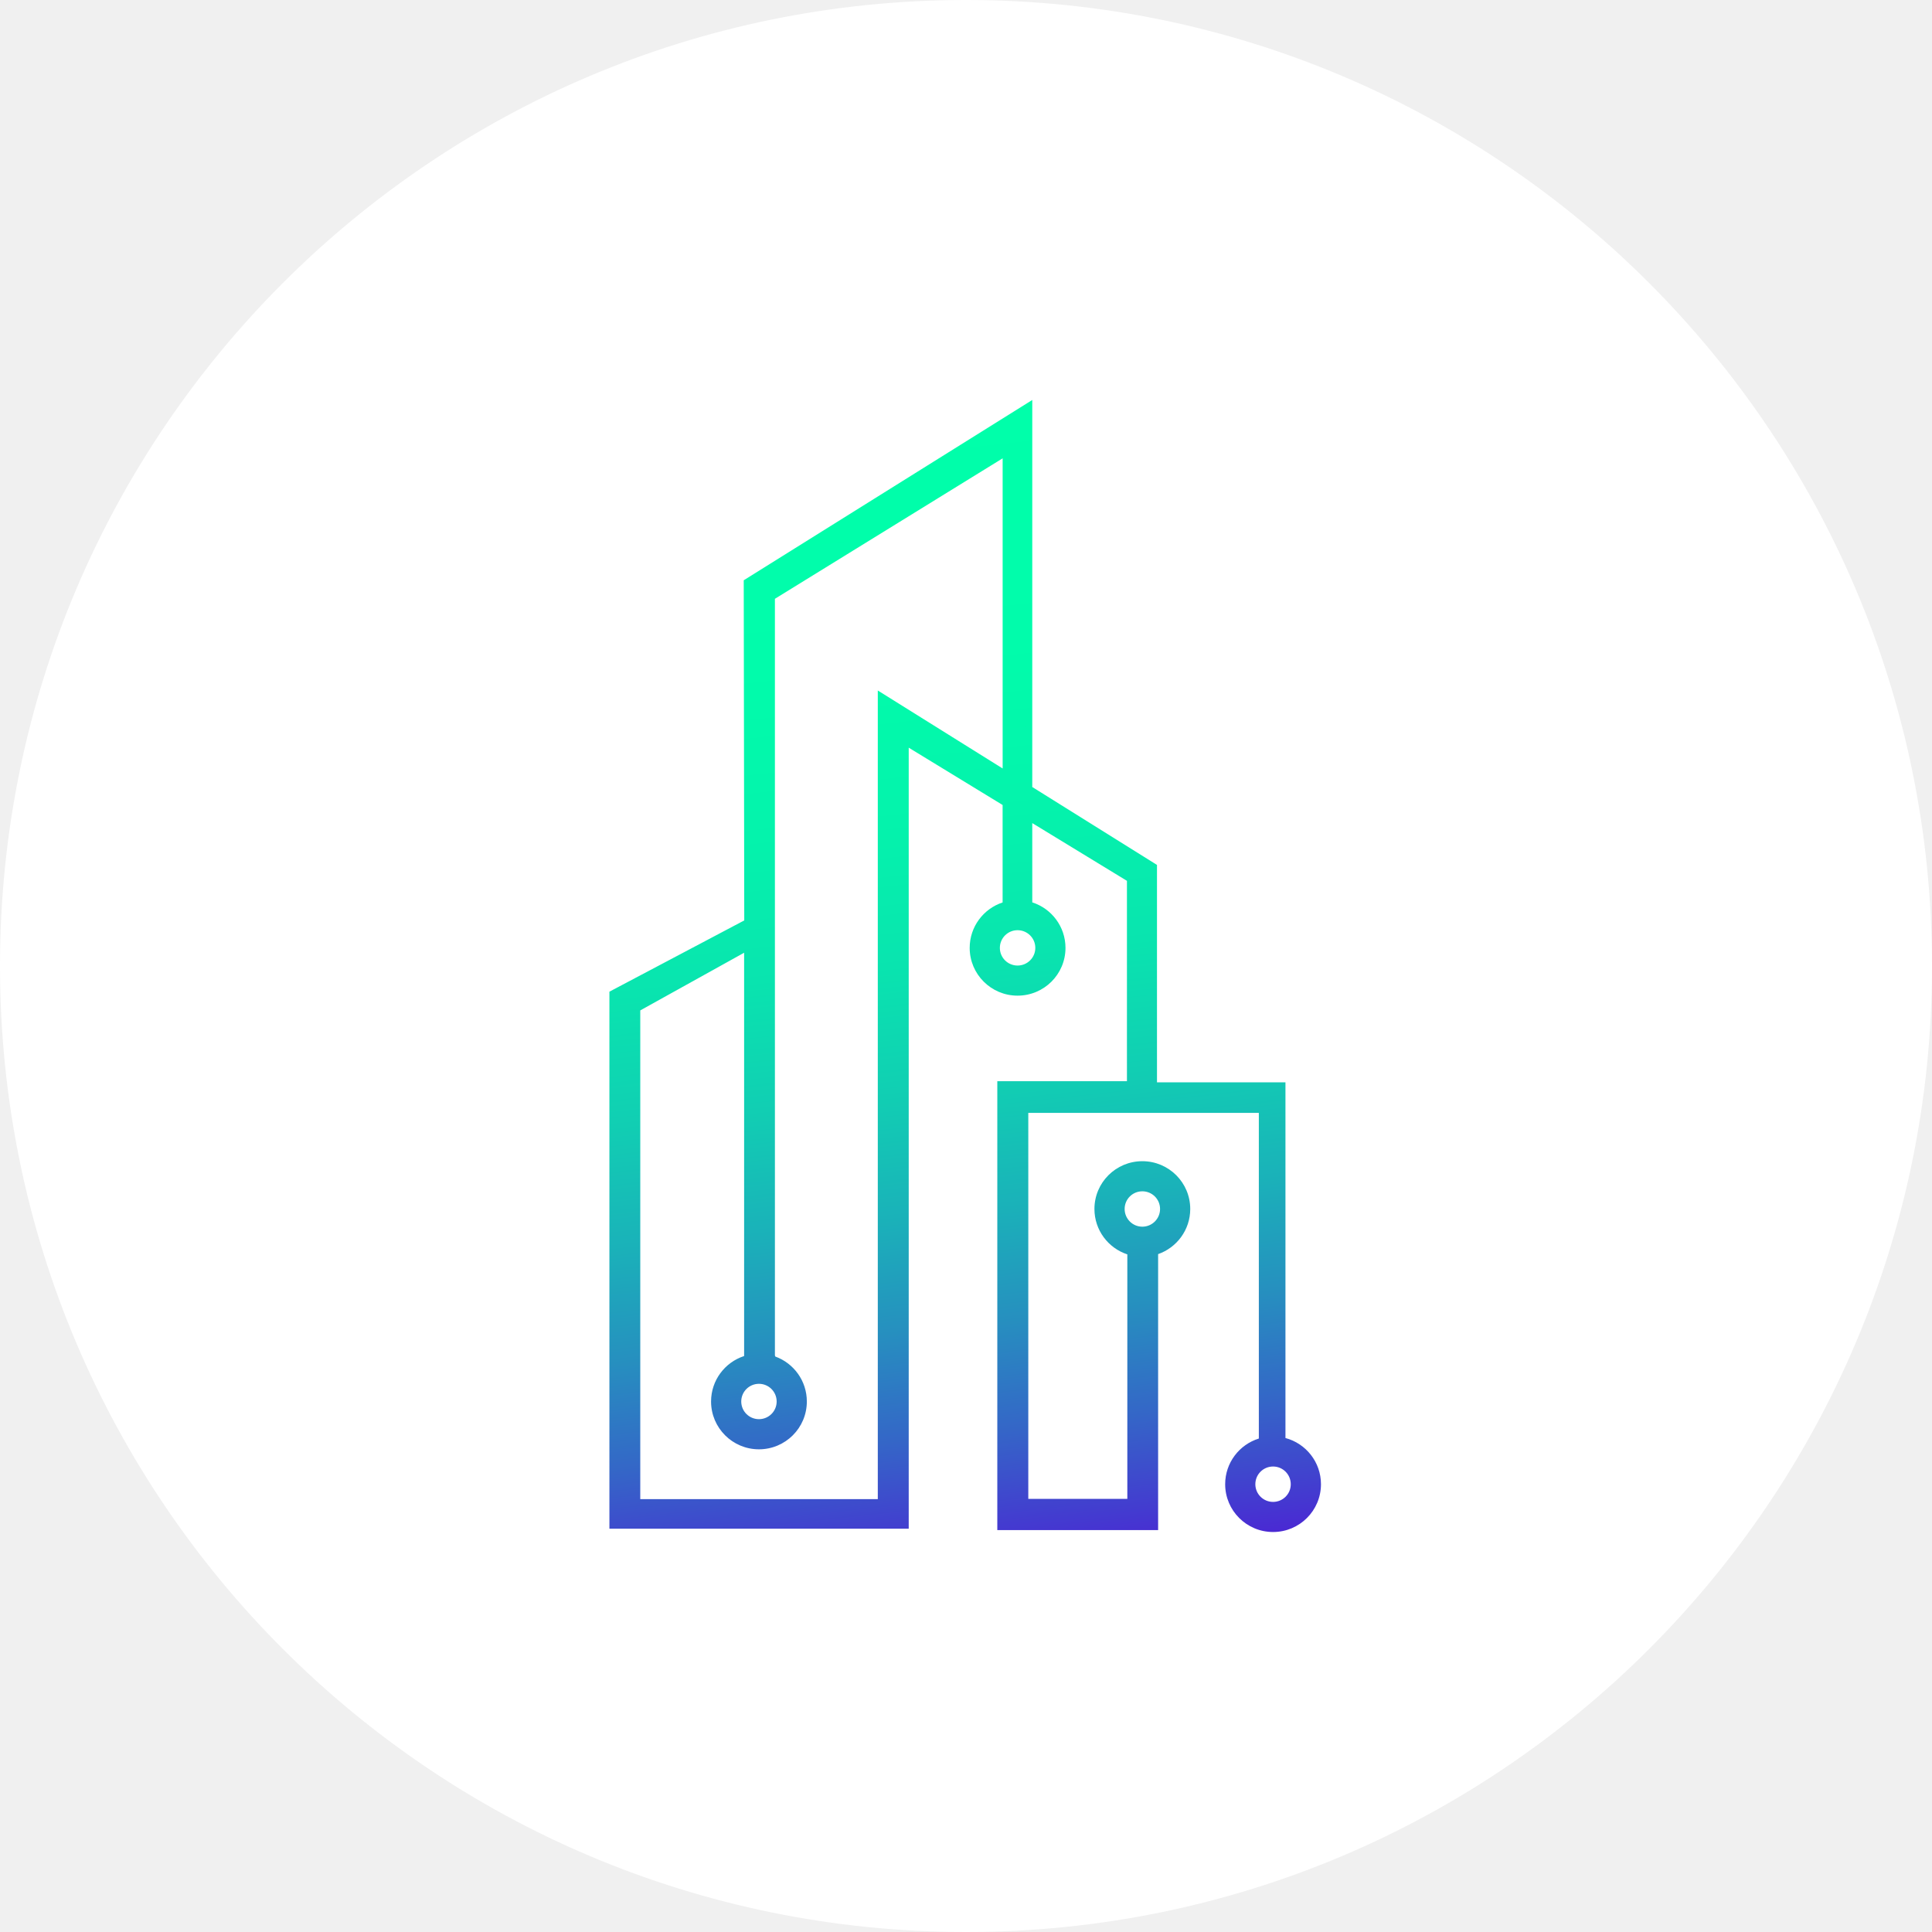
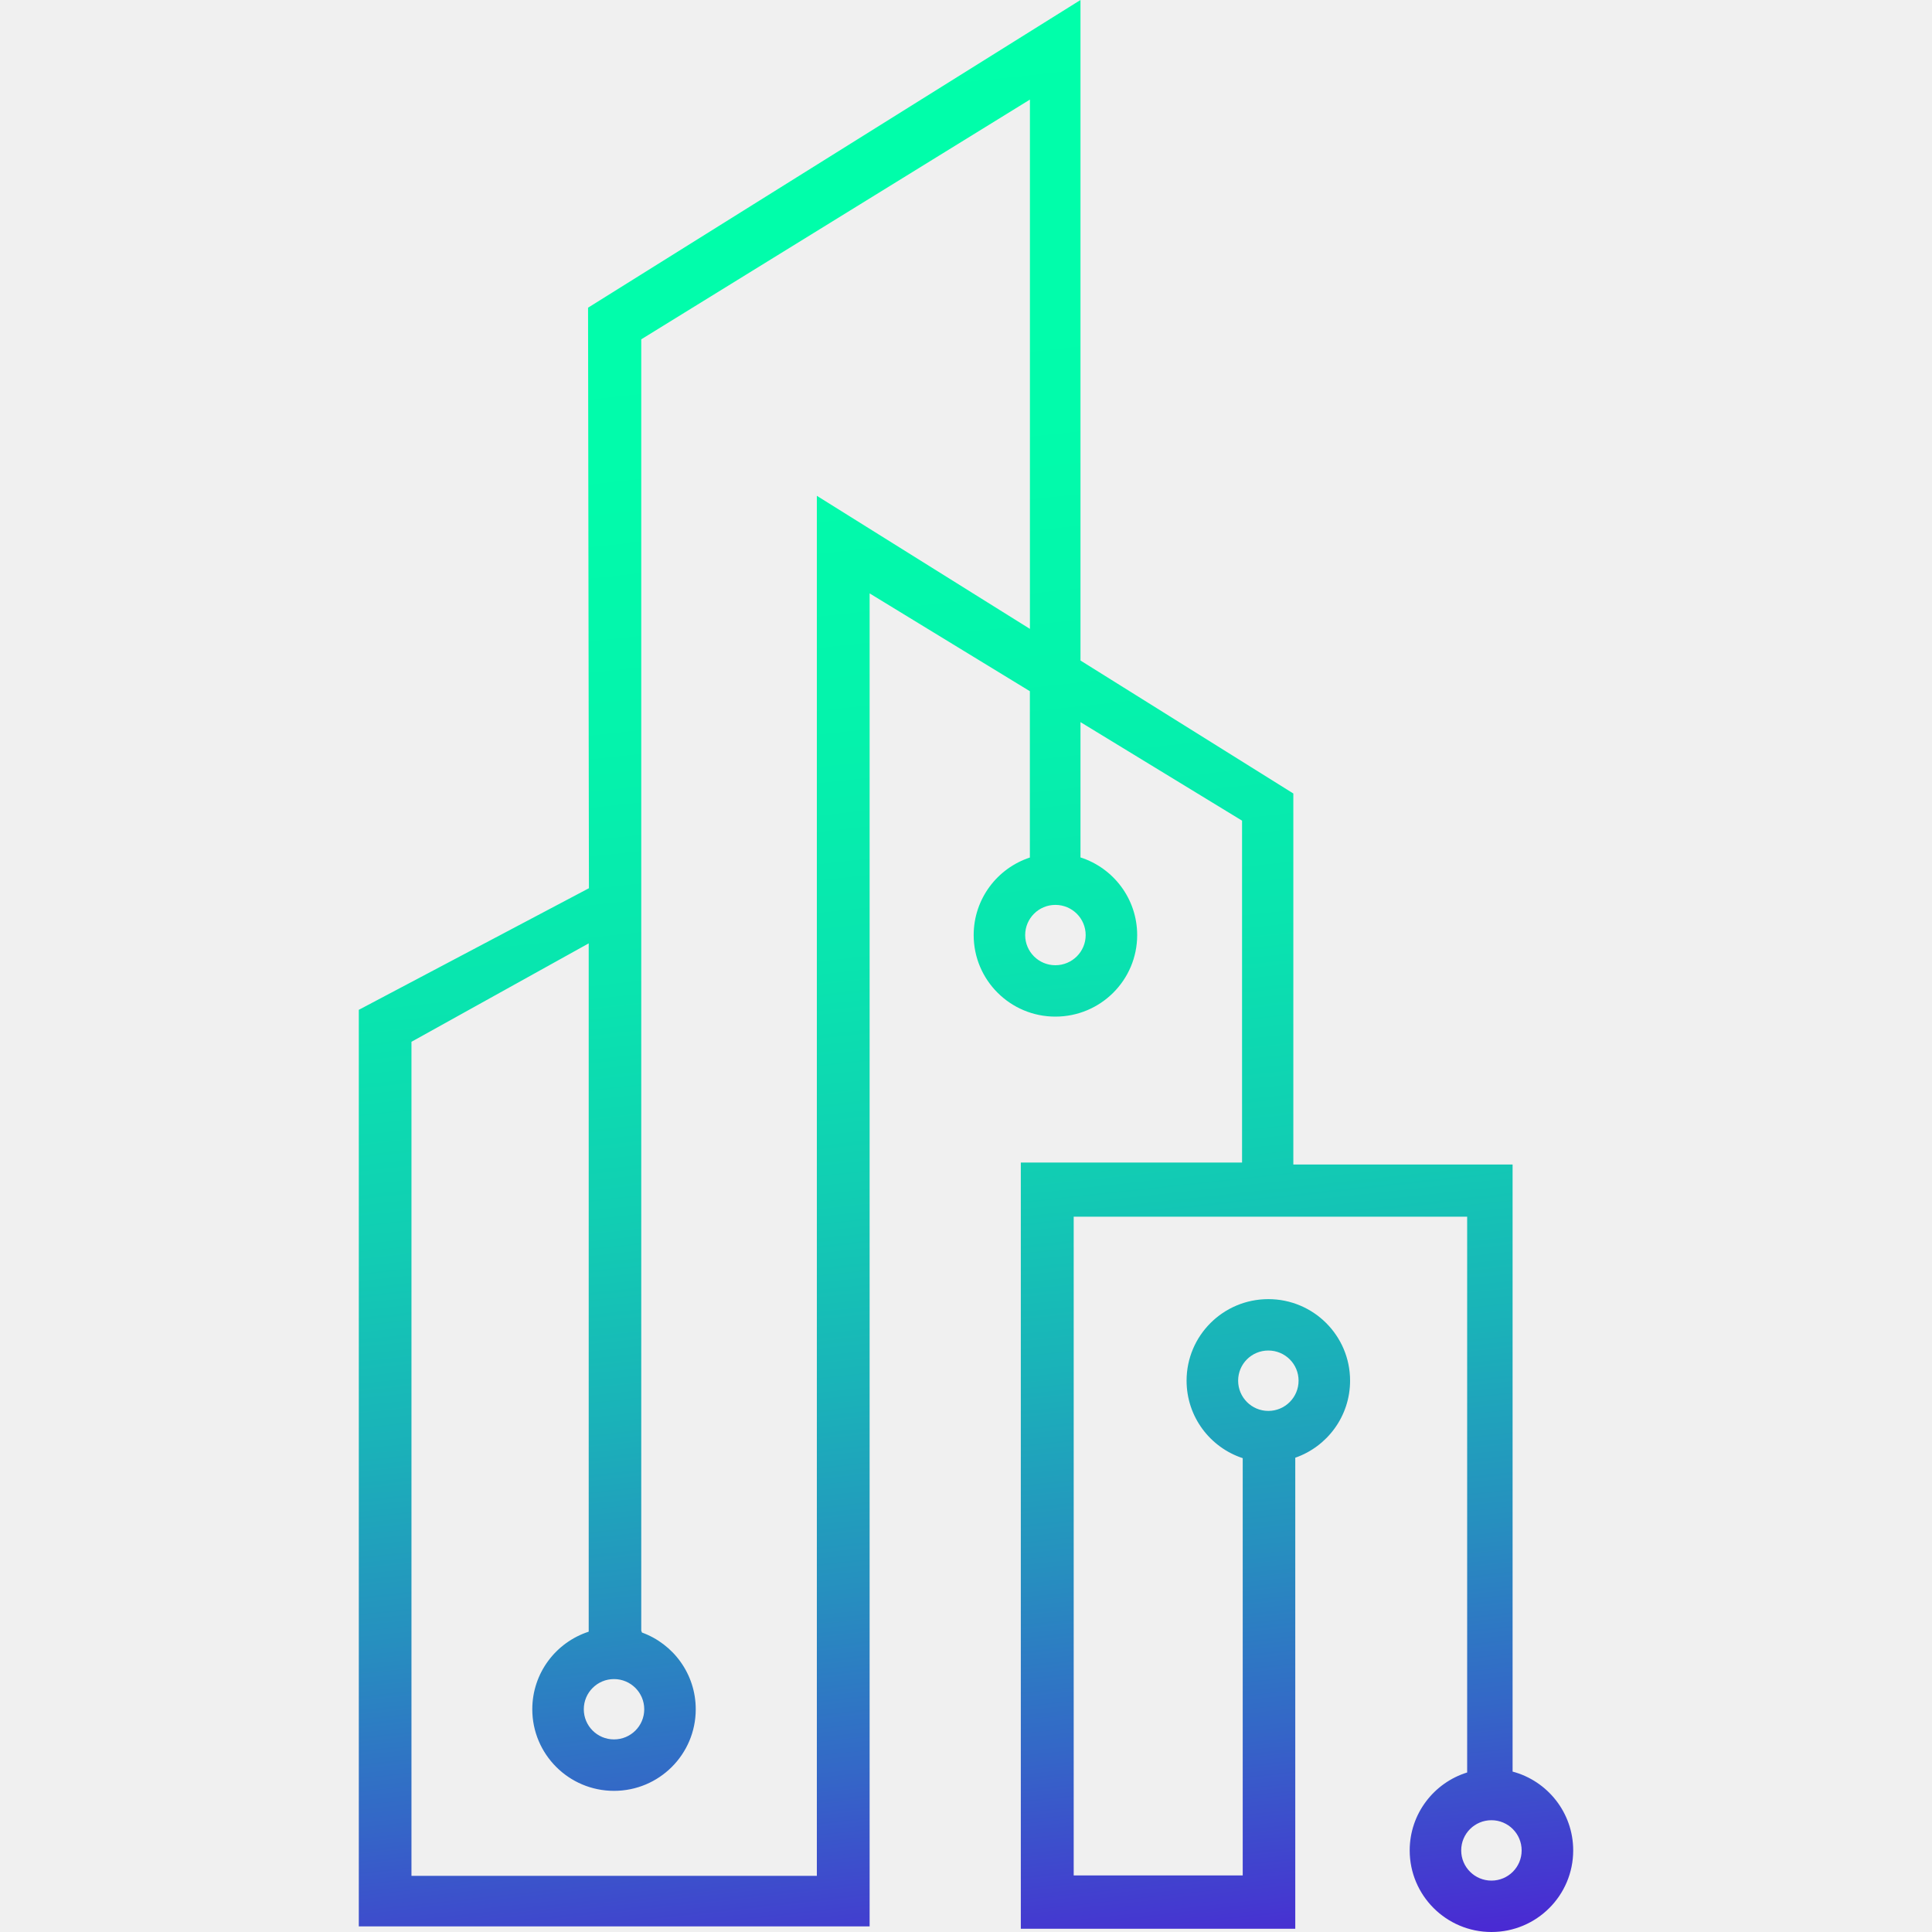
- <svg xmlns="http://www.w3.org/2000/svg" viewBox="0 0 512 512">
-   <circle cx="256" cy="256" r="256" fill="#ffffff" />
-   <g transform="translate(161.5 106) scale(8.5714)">
+ <svg xmlns="http://www.w3.org/2000/svg" viewBox="-6.5 0 35 35">
+   <g>
    <path id="LOGO_1_" d="M20.902 32.094V21.096H16.93V14.375L13.074 11.966V0L4.153 5.574L4.169 16.091L0 18.294V34.898H9.254V10.75L12.157 12.522V15.535C11.566 15.729 11.139 16.285 11.139 16.94C11.139 17.756 11.802 18.417 12.619 18.417C13.438 18.417 14.101 17.756 14.101 16.94C14.101 16.282 13.67 15.724 13.074 15.533V13.082L16.001 14.867V21.061H11.993V34.941H16.965V26.408C17.543 26.207 17.958 25.658 17.958 25.012C17.958 24.196 17.295 23.535 16.477 23.535C15.659 23.535 14.996 24.196 14.996 25.012C14.996 25.667 15.422 26.222 16.013 26.416V33.975H12.951V22.042H20.079V32.11C19.476 32.297 19.038 32.858 19.038 33.522C19.038 34.338 19.701 35 20.519 35C21.337 35 22 34.338 22 33.522C22 32.838 21.534 32.262 20.902 32.094ZM13.168 16.94C13.168 17.242 12.922 17.486 12.619 17.486C12.317 17.486 12.072 17.242 12.072 16.94C12.072 16.638 12.317 16.393 12.619 16.393C12.922 16.393 13.168 16.637 13.168 16.94ZM4.623 30.418C4.926 30.418 5.171 30.663 5.171 30.965C5.171 31.267 4.926 31.511 4.623 31.511C4.321 31.511 4.076 31.267 4.076 30.965C4.076 30.663 4.321 30.418 4.623 30.418ZM8.298 8.982V33.983H0.954V18.873L4.165 17.09V29.553C4.164 29.556 4.164 29.558 4.163 29.56C3.571 29.753 3.143 30.309 3.143 30.965C3.143 31.781 3.806 32.443 4.623 32.443C5.442 32.443 6.104 31.781 6.104 30.965C6.104 30.326 5.699 29.782 5.13 29.575C5.126 29.564 5.122 29.553 5.117 29.541V6.147L12.158 1.804V11.393L8.298 8.982ZM15.93 25.012C15.93 24.71 16.174 24.466 16.477 24.466C16.78 24.466 17.025 24.71 17.025 25.012C17.025 25.314 16.78 25.56 16.477 25.56C16.174 25.56 15.93 25.314 15.93 25.012ZM20.519 34.069C20.216 34.069 19.971 33.824 19.971 33.522C19.971 33.219 20.216 32.975 20.519 32.975C20.821 32.975 21.066 33.219 21.066 33.522C21.067 33.824 20.822 34.069 20.519 34.069Z" fill="url(#paint0_linear_0_10)" />
    <defs>
      <linearGradient id="paint0_linear_0_10" x1="7.468" y1="0.608" x2="11.308" y2="36.008" gradientUnits="userSpaceOnUse">
        <stop stop-color="#00FFAA" />
        <stop offset="0.21" stop-color="#01FCAB" />
        <stop offset="0.353" stop-color="#04F3AC" />
        <stop offset="0.476" stop-color="#09E4AF" />
        <stop offset="0.588" stop-color="#11CEB3" />
        <stop offset="0.692" stop-color="#1AB2B9" />
        <stop offset="0.79" stop-color="#2690BF" />
        <stop offset="0.884" stop-color="#3467C7" />
        <stop offset="0.972" stop-color="#4439D0" />
        <stop offset="1" stop-color="#4A29D3" />
      </linearGradient>
    </defs>
  </g>
</svg>
